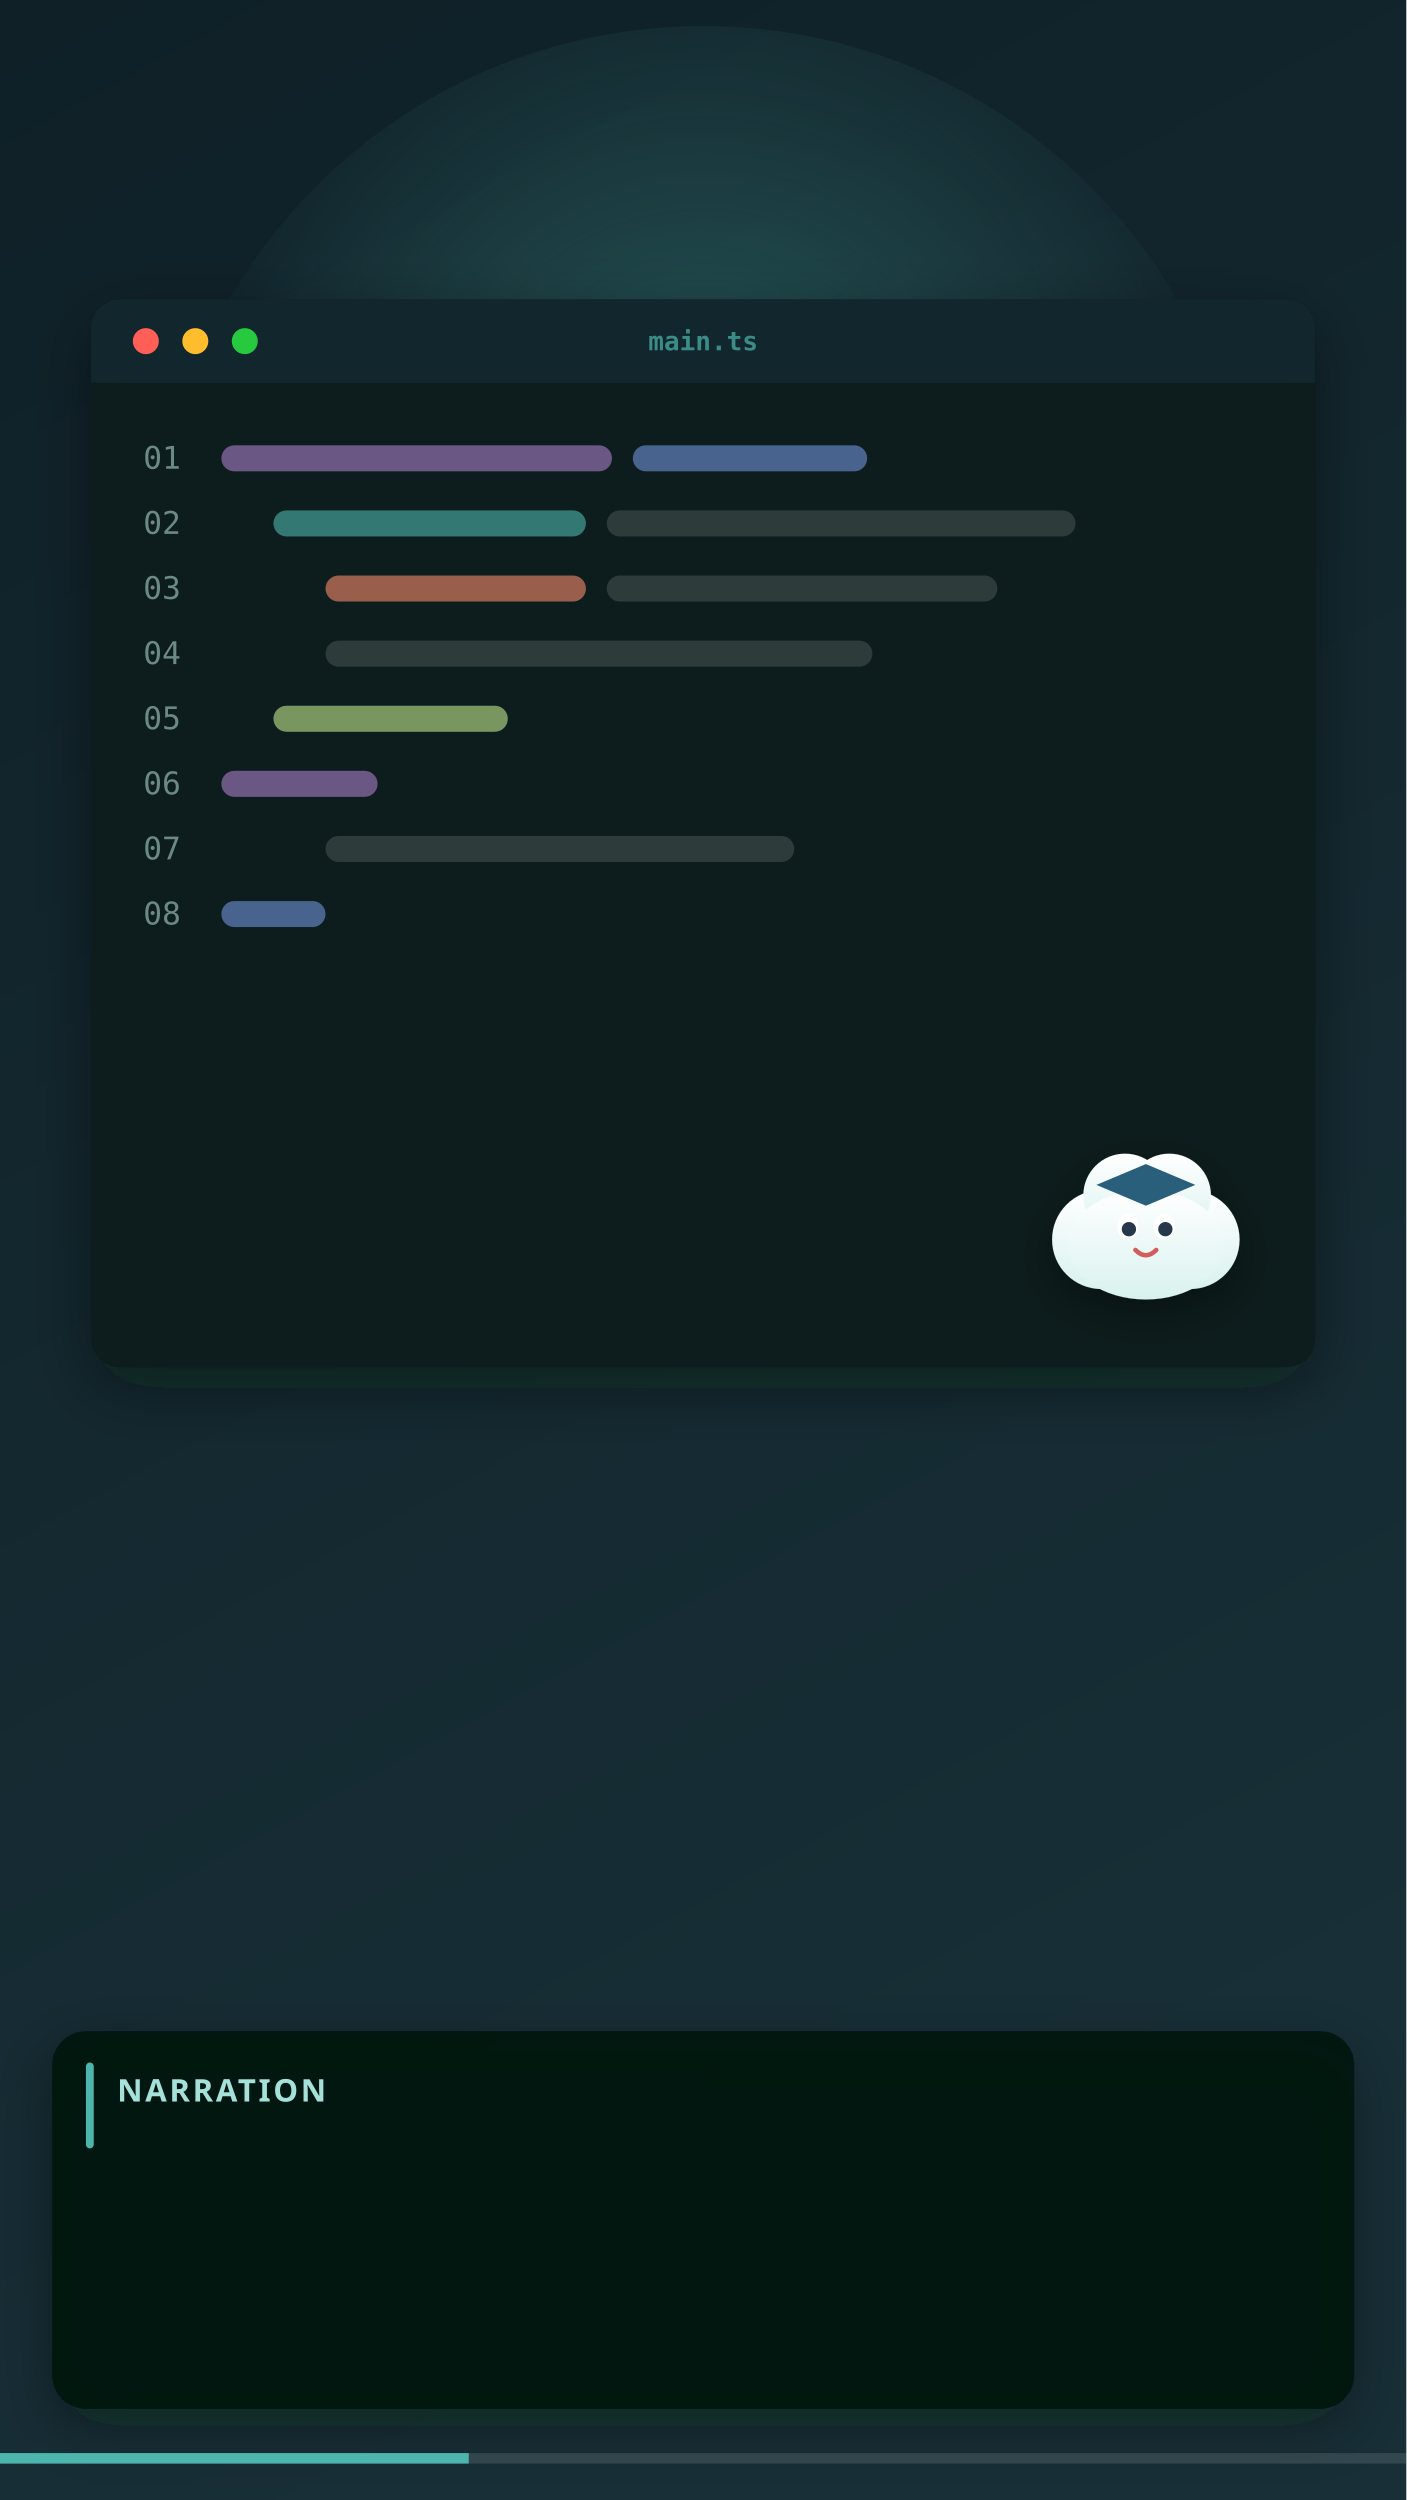
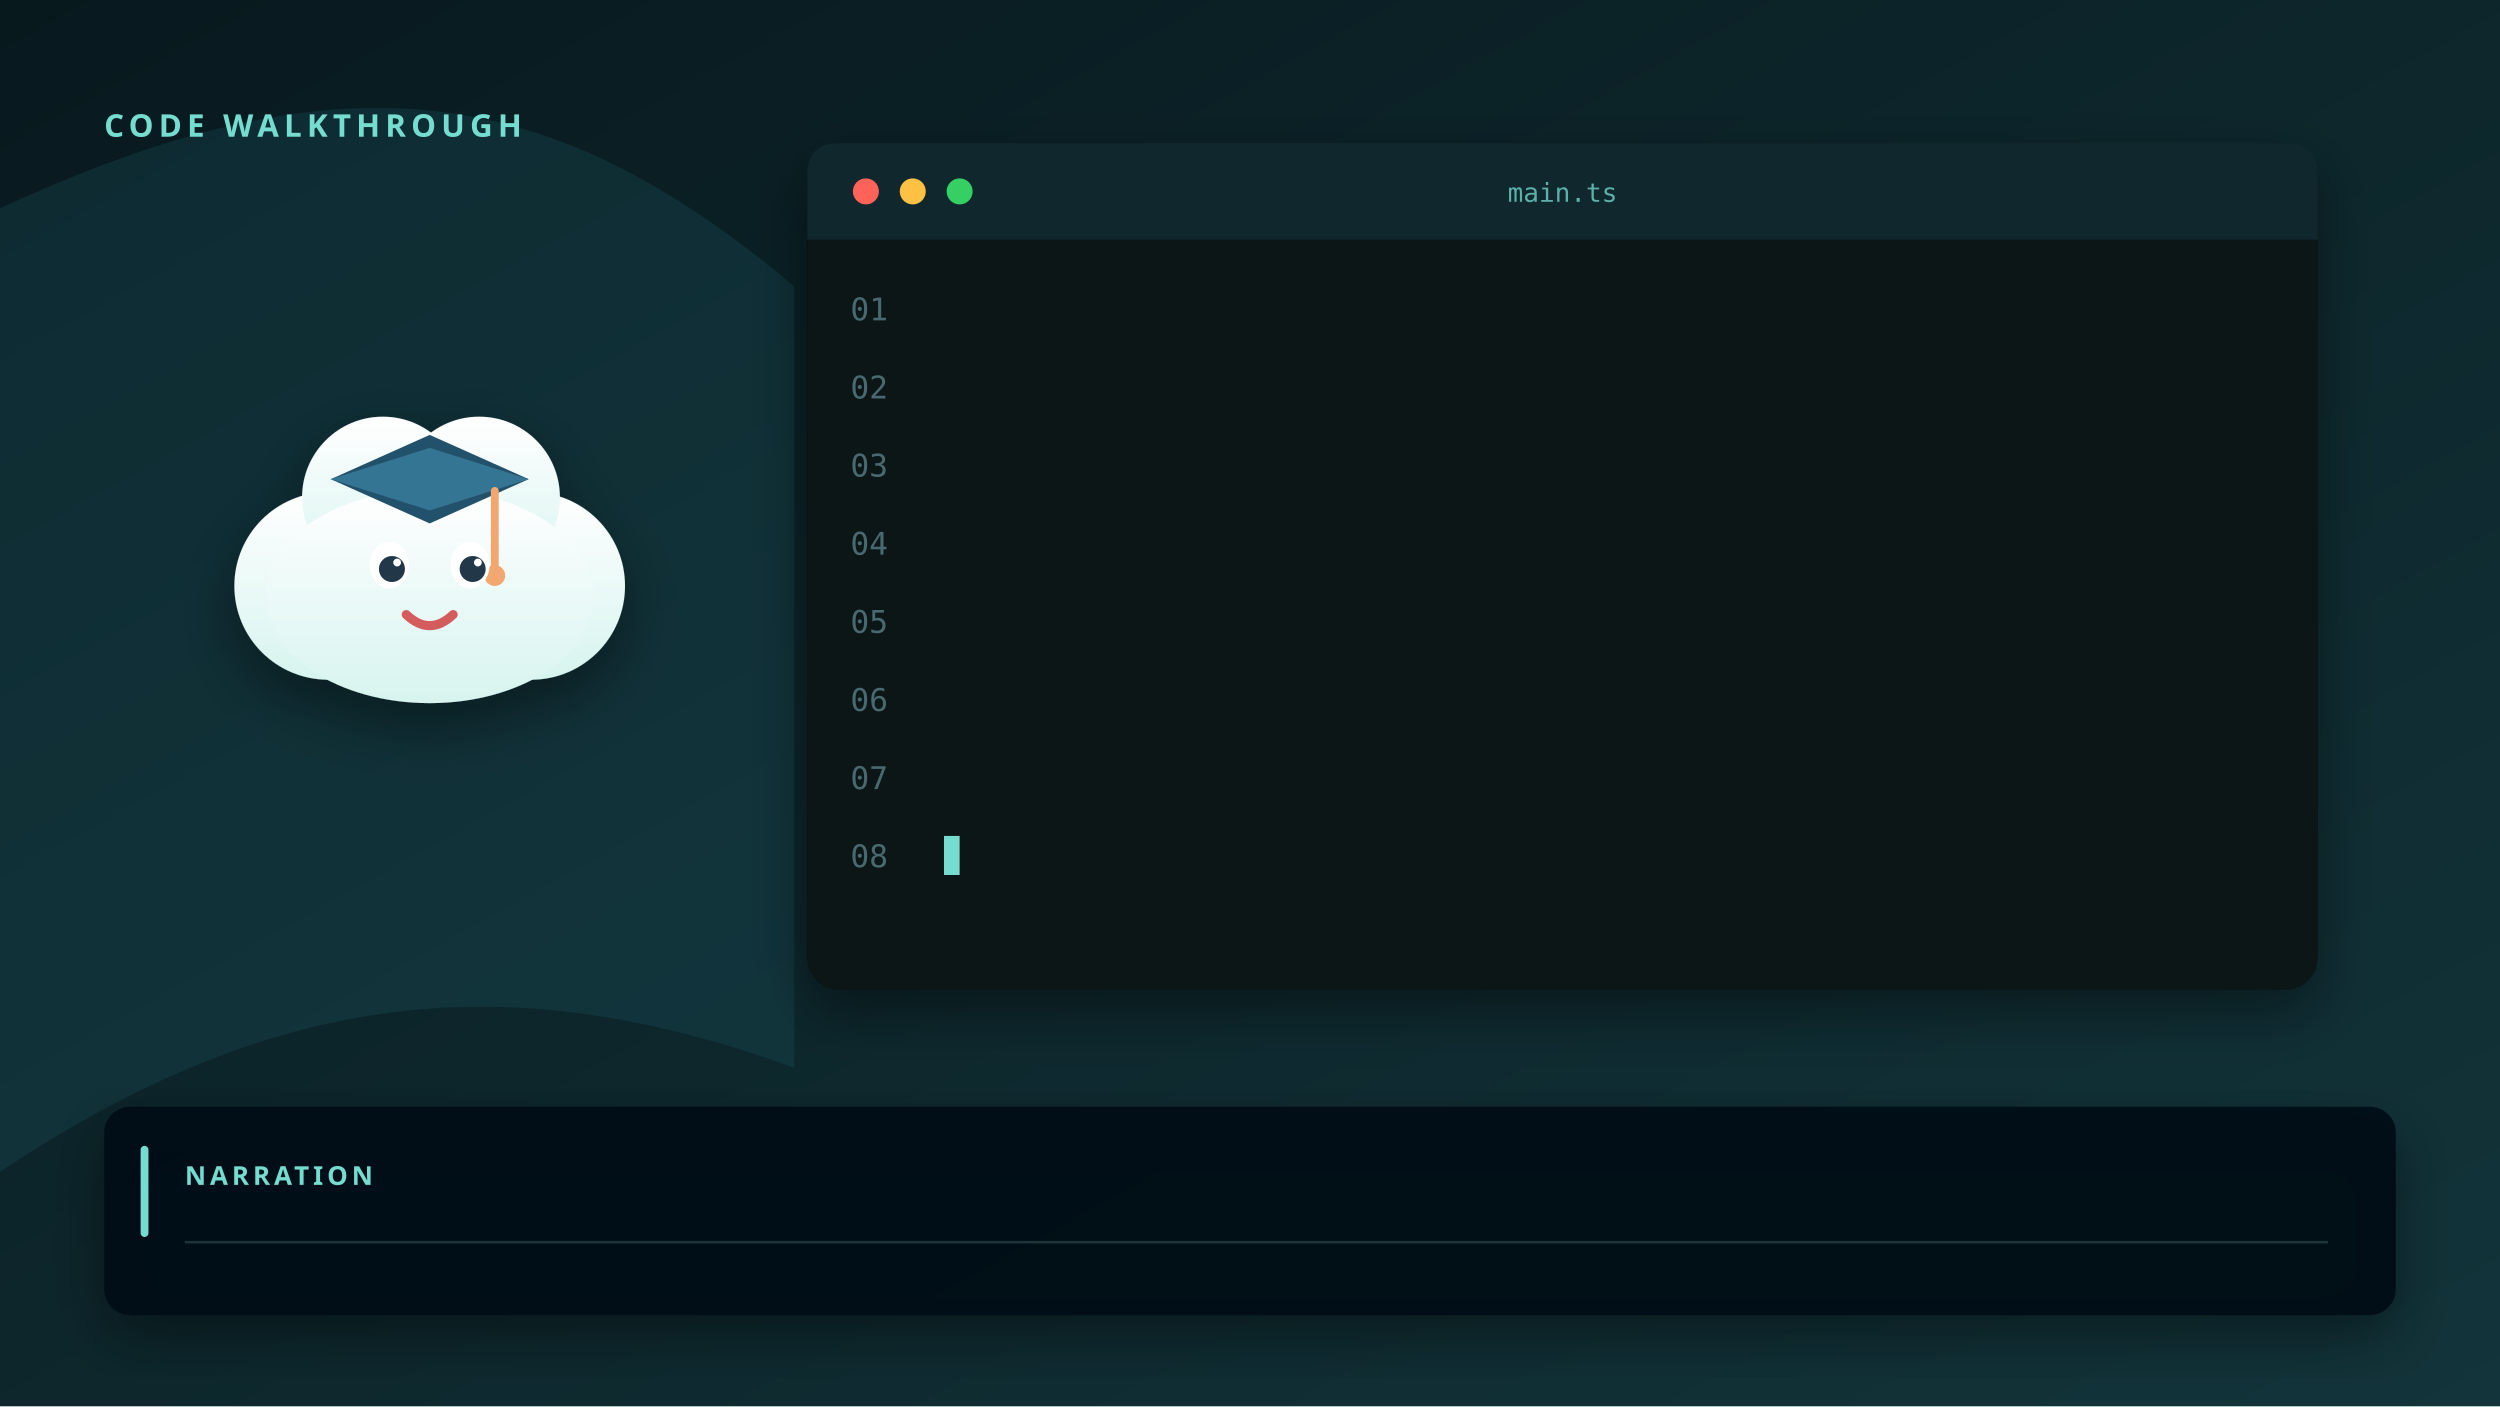
- <svg xmlns="http://www.w3.org/2000/svg" viewBox="0 0 1080 1920" width="1080" height="1920">
+ <svg xmlns="http://www.w3.org/2000/svg" viewBox="0 0 1920 1080" width="1920" height="1080">
  <defs>
-     <linearGradient id="bg" x1="0" y1="0" x2="0.3" y2="1">
-       <stop offset="0%" stop-color="#0f2027" />
-       <stop offset="100%" stop-color="#182f37" />
+     <linearGradient id="code-bg" x1="0" y1="0" x2="1" y2="1">
+       <stop stop-color="#08191e" />
+       <stop offset="1" stop-color="#12343a" />
    </linearGradient>
-     <radialGradient id="glow" cx="0.5" cy="0.4" r="0.5">
-       <stop offset="0%" stop-color="#4db6ac" stop-opacity="0.35" />
-       <stop offset="100%" stop-color="#4db6ac" stop-opacity="0" />
-     </radialGradient>
-     <linearGradient id="cloudFill" x1="0" y1="0" x2="0" y2="1">
-       <stop offset="0%" stop-color="#ffffff" />
-       <stop offset="100%" stop-color="#d9f2ef" />
+     <linearGradient id="code-cloud" x1="0" y1="0" x2="0" y2="1">
+       <stop stop-color="#ffffff" />
+       <stop offset="1" stop-color="#d7f4ef" />
    </linearGradient>
-     <filter id="soft" x="-40%" y="-40%" width="180%" height="180%">
-       <feDropShadow dx="0" dy="16" stdDeviation="24" flood-color="#04120f" flood-opacity="0.4" />
-     </filter>
-     <filter id="cloudShadow" x="-60%" y="-60%" width="220%" height="220%">
-       <feDropShadow dx="0" dy="12" stdDeviation="16" flood-color="#04120f" flood-opacity="0.3" />
+     <filter id="code-shadow" x="-20%" y="-20%" width="140%" height="150%">
+       <feDropShadow dx="0" dy="18" stdDeviation="22" flood-color="#020b0d" flood-opacity=".42" />
    </filter>
  </defs>
-   <rect width="1080" height="1920" fill="url(#bg)" />
-   <circle cx="540" cy="440" r="420" fill="url(#glow)" />
-   <g filter="url(#soft)">
-     <rect x="70" y="230" width="940" height="820" rx="22" fill="#0b1a1f" />
+   <rect width="1920" height="1080" fill="url(#code-bg)" />
+   <path d="M0 160C260 40 420 60 610 220V820C390 740 210 760 0 900Z" fill="#1b5660" opacity=".28" />
+   <text x="80" y="105" fill="#75ddd0" font-family="Segoe UI, sans-serif" font-size="24" font-weight="700" letter-spacing="4">CODE WALKTHROUGH</text>
+   <g transform="translate(330 430)" filter="url(#code-shadow)">
+     <circle cx="-78" cy="20" r="72" fill="url(#code-cloud)" />
+     <circle cx="78" cy="20" r="72" fill="url(#code-cloud)" />
+     <circle cx="-36" cy="-48" r="62" fill="url(#code-cloud)" />
+     <circle cx="38" cy="-48" r="62" fill="url(#code-cloud)" />
+     <ellipse cy="28" rx="126" ry="82" fill="url(#code-cloud)" />
+     <polygon points="-76,-62 0,-96 76,-62 0,-28" fill="#24516c" />
+     <polygon points="-76,-62 0,-86 76,-62 0,-38" fill="#367594" />
+     <path d="M50-53V5" stroke="#f2a66f" stroke-width="6" stroke-linecap="round" />
+     <circle cx="50" cy="12" r="8" fill="#f2a66f" />
+     <ellipse cx="-31" cy="4" rx="15" ry="18" fill="#fff" />
+     <circle cx="-29" cy="7" r="10" fill="#233849" />
+     <circle cx="-25" cy="2" r="3" fill="#fff" />
+     <ellipse cx="31" cy="4" rx="15" ry="18" fill="#fff" />
+     <circle cx="33" cy="7" r="10" fill="#233849" />
+     <circle cx="37" cy="2" r="3" fill="#fff" />
+     <path d="M-18 42Q0 59 18 42" fill="none" stroke="#d45b5b" stroke-width="7" stroke-linecap="round" />
  </g>
-   <rect x="70" y="230" width="940" height="64" rx="22" fill="#12262d" />
-   <rect x="70" y="272" width="940" height="22" fill="#12262d" />
-   <circle cx="112" cy="262" r="10" fill="#ff5f56" />
-   <circle cx="150" cy="262" r="10" fill="#ffbd2e" />
-   <circle cx="188" cy="262" r="10" fill="#27c93f" />
-   <text x="540" y="269" fill="#4db6ac" font-family="'DM Mono', monospace" font-size="20" font-weight="700" text-anchor="middle" opacity="0.7">main.ts</text>
-   <g font-family="'DM Mono', monospace" font-size="24">
-     <text x="110" y="360" fill="#6b8a86">01</text>
-     <rect x="170" y="342" width="300" height="20" rx="10" fill="#c792ea" opacity="0.5" />
-     <rect x="486" y="342" width="180" height="20" rx="10" fill="#82aaff" opacity="0.5" />
-     <text x="110" y="410" fill="#6b8a86">02</text>
-     <rect x="210" y="392" width="240" height="20" rx="10" fill="#4db6ac" opacity="0.6" />
-     <rect x="466" y="392" width="360" height="20" rx="10" fill="#ffffff" opacity="0.14" />
-     <text x="110" y="460" fill="#6b8a86">03</text>
-     <rect x="250" y="442" width="200" height="20" rx="10" fill="#f78c6c" opacity="0.6" />
-     <rect x="466" y="442" width="300" height="20" rx="10" fill="#ffffff" opacity="0.14" />
-     <text x="110" y="510" fill="#6b8a86">04</text>
-     <rect x="250" y="492" width="420" height="20" rx="10" fill="#ffffff" opacity="0.14" />
-     <text x="110" y="560" fill="#6b8a86">05</text>
-     <rect x="210" y="542" width="180" height="20" rx="10" fill="#c3e88d" opacity="0.6" />
-     <text x="110" y="610" fill="#6b8a86">06</text>
-     <rect x="170" y="592" width="120" height="20" rx="10" fill="#c792ea" opacity="0.5" />
-     <text x="110" y="660" fill="#6b8a86">07</text>
-     <rect x="250" y="642" width="360" height="20" rx="10" fill="#ffffff" opacity="0.14" />
-     <text x="110" y="710" fill="#6b8a86">08</text>
-     <rect x="170" y="692" width="80" height="20" rx="10" fill="#82aaff" opacity="0.5" />
+   <g filter="url(#code-shadow)">
+     <rect x="620" y="110" width="1160" height="650" rx="24" fill="#071216" />
  </g>
-   <g transform="translate(880, 940)" filter="url(#cloudShadow)">
-     <g>
-       <circle cx="-34" cy="12" r="38" fill="url(#cloudFill)" />
-       <circle cx="34" cy="12" r="38" fill="url(#cloudFill)" />
-       <circle cx="-16" cy="-22" r="32" fill="url(#cloudFill)" />
-       <circle cx="18" cy="-22" r="32" fill="url(#cloudFill)" />
-       <ellipse cx="0" cy="16" rx="60" ry="42" fill="url(#cloudFill)" />
+   <path d="M644 110H1756Q1780 110 1780 134V184H620V134Q620 110 644 110Z" fill="#10272d" />
+   <circle cx="665" cy="147" r="10" fill="#ff6259" />
+   <circle cx="701" cy="147" r="10" fill="#ffc143" />
+   <circle cx="737" cy="147" r="10" fill="#36cf63" />
+   <text x="1200" y="155" text-anchor="middle" fill="#75ddd0" opacity=".75" font-family="Consolas, monospace" font-size="20">main.ts</text>
+   <g font-family="Consolas, monospace" font-size="24">
+     <g fill="#496970" text-anchor="end">
+       <text x="682" y="246">01</text>
+       <text x="682" y="306">02</text>
+       <text x="682" y="366">03</text>
+       <text x="682" y="426">04</text>
+       <text x="682" y="486">05</text>
+       <text x="682" y="546">06</text>
+       <text x="682" y="606">07</text>
+       <text x="682" y="666">08</text>
    </g>
-     <polygon points="-38,-30 0,-46 38,-30 0,-14" fill="#2c5f7c" />
-     <ellipse cx="-14" cy="2" rx="8" ry="10" fill="#fff" />
-     <circle cx="-13" cy="4" r="5.5" fill="#25384a" />
-     <ellipse cx="14" cy="2" rx="8" ry="10" fill="#fff" />
-     <circle cx="15" cy="4" r="5.5" fill="#25384a" />
-     <path d="M-8,20 Q0,28 8,20" fill="none" stroke="#d45b5b" stroke-width="3.5" stroke-linecap="round" />
+     <rect x="725" y="642" width="12" height="30" fill="#75ddd0" />
  </g>
-   <g filter="url(#soft)">
-     <rect x="40" y="1560" width="1000" height="290" rx="26" fill="#04120f" opacity="0.92" />
+   <g filter="url(#code-shadow)">
+     <rect x="80" y="850" width="1760" height="160" rx="20" fill="#041013" opacity=".94" />
  </g>
-   <rect x="66" y="1584" width="6" height="66" rx="3" fill="#4db6ac" />
-   <text x="90" y="1614" fill="#a5e0d9" font-family="'Segoe UI', sans-serif" font-size="24" font-weight="800" letter-spacing="2">NARRATION</text>
-   <rect x="0" y="1884" width="1080" height="8" fill="#ffffff" opacity="0.12" />
-   <rect x="0" y="1884" width="360" height="8" fill="#4db6ac" />
+   <rect x="108" y="880" width="6" height="70" rx="3" fill="#75ddd0" />
+   <text x="142" y="910" fill="#75ddd0" font-family="Segoe UI, sans-serif" font-size="20" font-weight="800" letter-spacing="3">NARRATION</text>
+   <line x1="142" y1="954" x2="1788" y2="954" stroke="#9ac7c3" stroke-opacity=".2" stroke-width="2" />
</svg>
